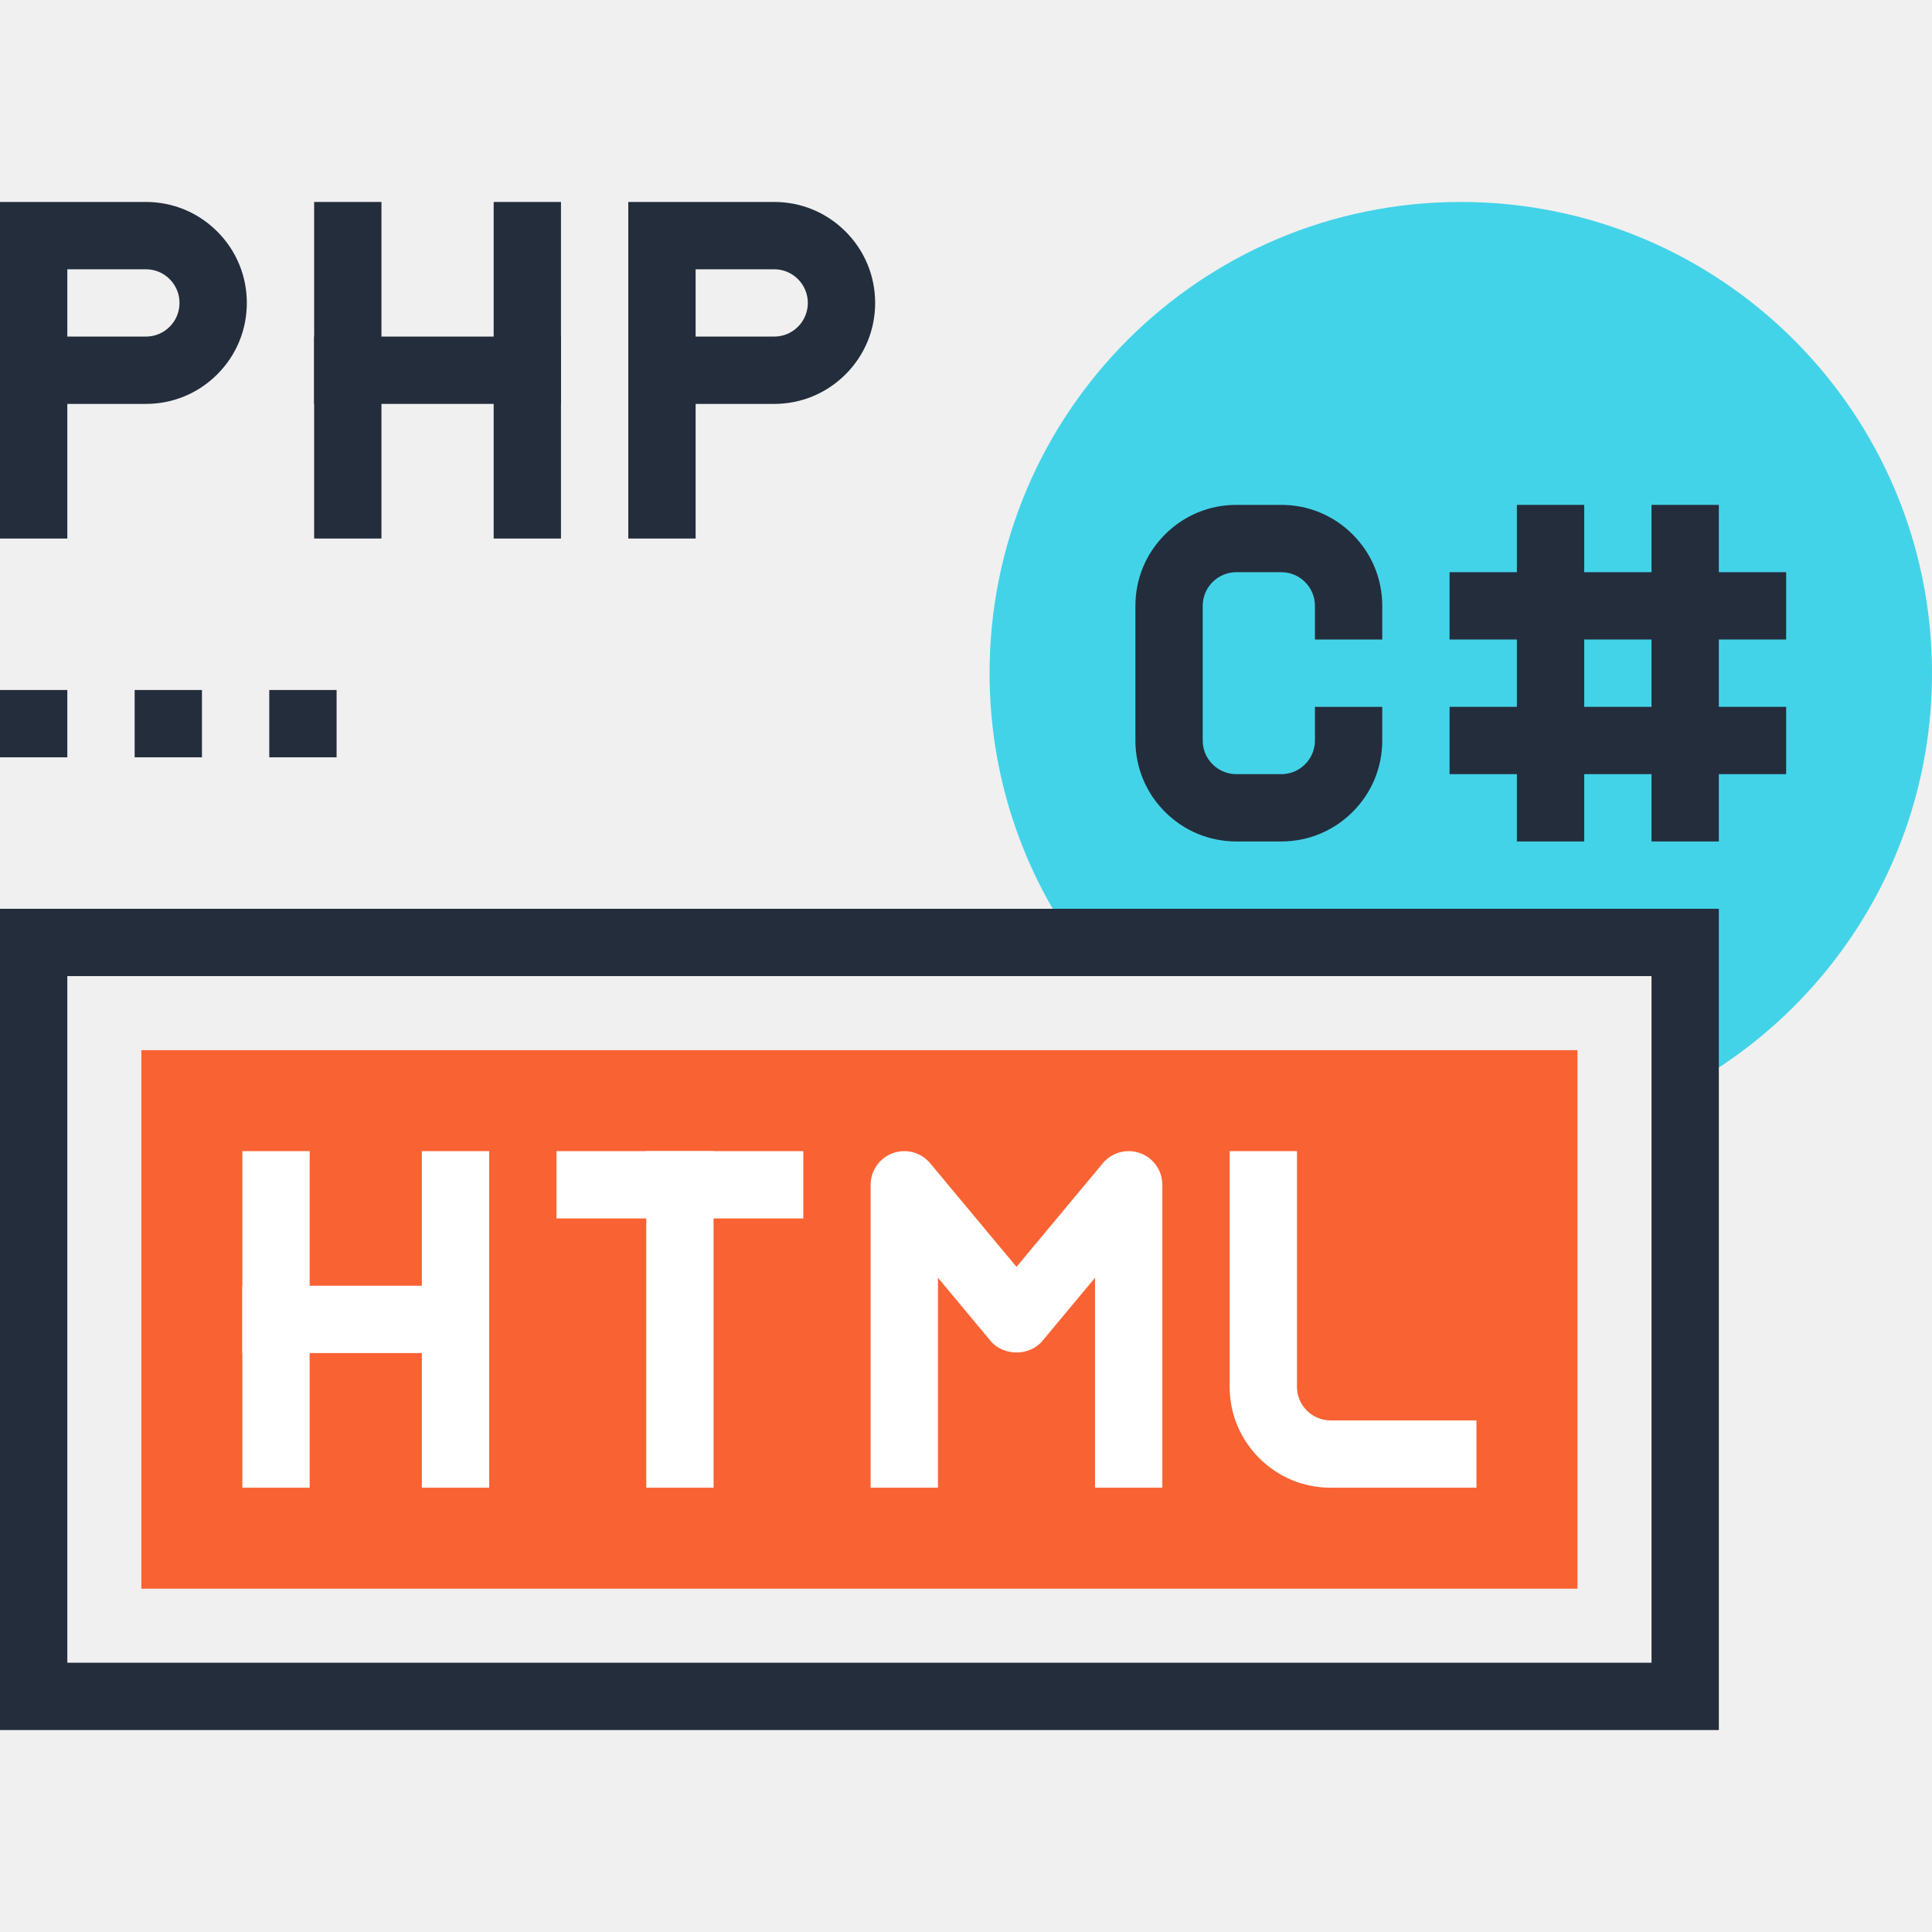
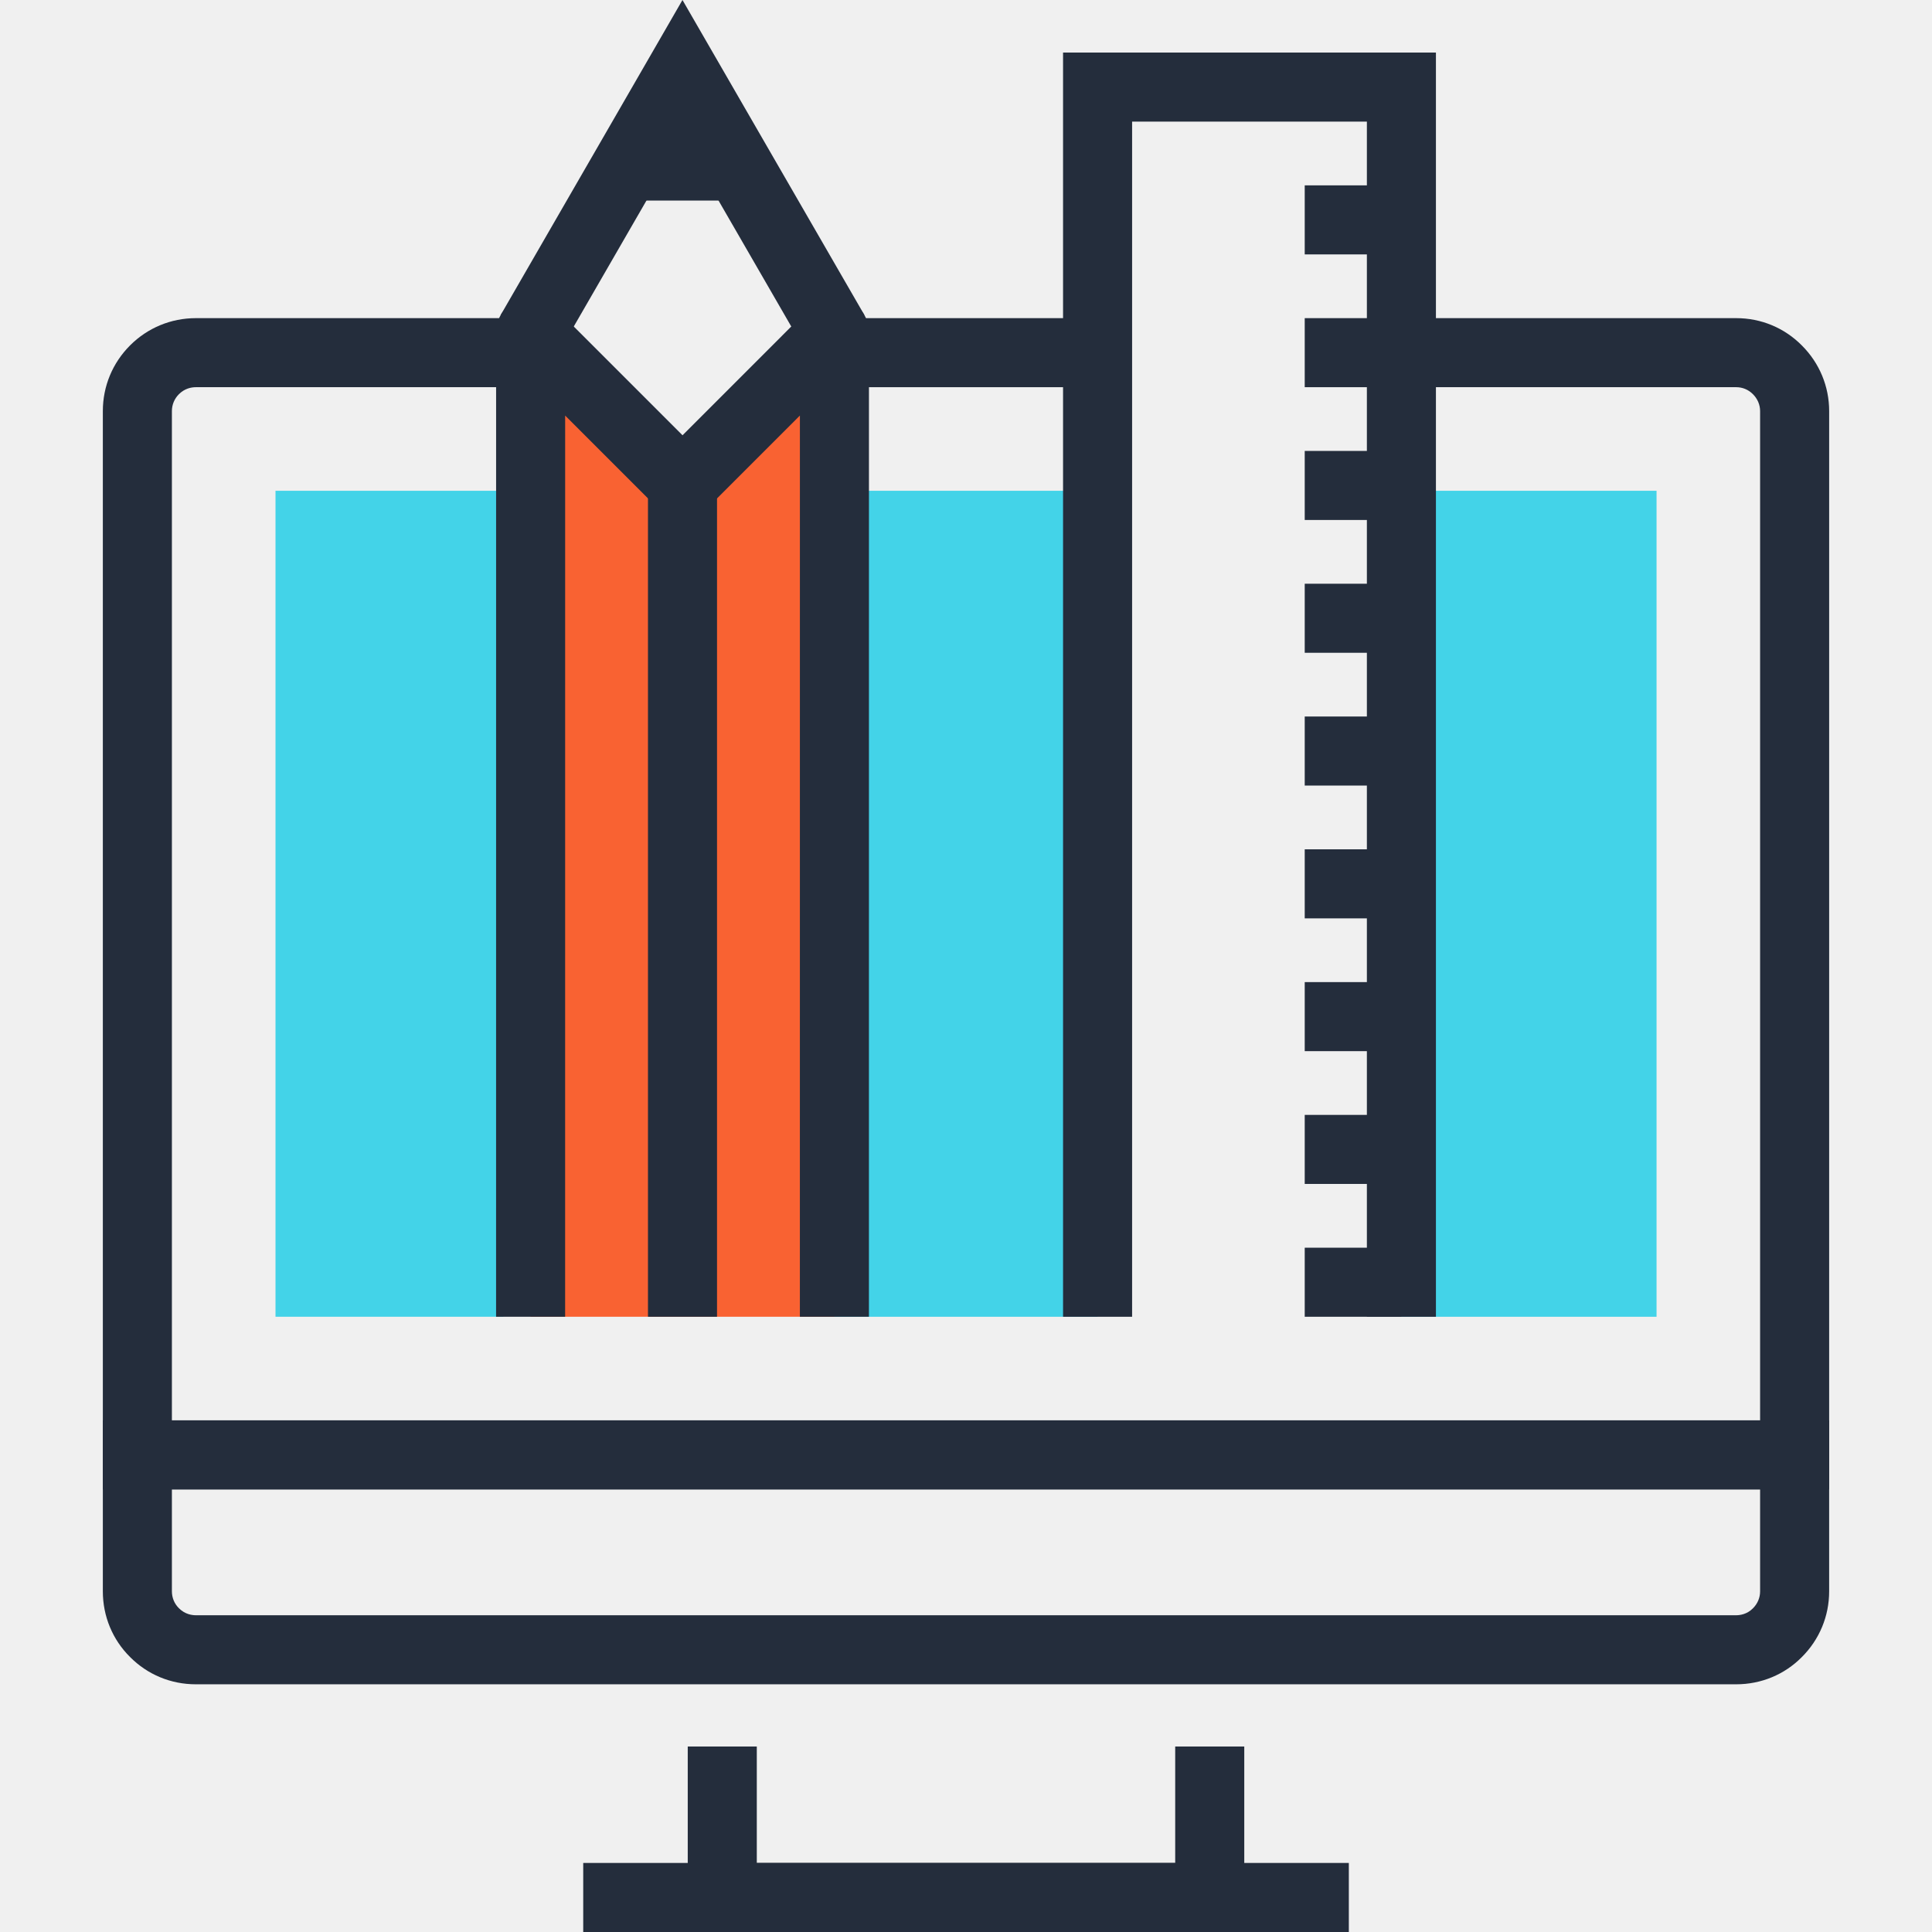
<svg xmlns="http://www.w3.org/2000/svg" version="1.1" id="Layer_1" x="0px" y="0px" width="200px" height="200px" viewBox="0 0 200 200" enable-background="new 0 0 200 200" xml:space="preserve">
  <g>
    <g>
-       <path fill="#242D3C" d="M6.969,55.749H0V20.906h15.098c2.793,0,5.418,1.087,7.394,3.063c1.974,1.978,3.06,4.602,3.06,7.391    c0,2.79-1.086,5.414-3.057,7.389c-1.979,1.978-4.604,3.064-7.396,3.064H6.969V55.749z M6.969,34.843h8.129    c0.933,0,1.809-0.362,2.468-1.021c0.655-0.656,1.017-1.532,1.017-2.463s-0.362-1.806-1.021-2.466    c-0.656-0.656-1.531-1.018-2.464-1.018H6.969V34.843z" />
-       <path fill="#242D3C" d="M72.01,55.749h-6.969V20.906h15.1c2.792,0,5.416,1.087,7.391,3.063c1.975,1.975,3.063,4.599,3.063,7.391    c0,2.793-1.087,5.417-3.063,7.392c-1.976,1.975-4.601,3.061-7.391,3.061H72.01V55.749z M72.01,34.843h8.131    c0.93,0,1.806-0.362,2.465-1.021c0.658-0.657,1.02-1.532,1.02-2.463c0-0.93-0.362-1.805-1.021-2.463    c-0.659-0.659-1.534-1.021-2.464-1.021H72.01V34.843z" />
-       <g>
-         <rect x="32.52" y="20.906" fill="#242D3C" width="6.968" height="34.843" />
-         <rect x="51.104" y="20.906" fill="#242D3C" width="6.968" height="34.843" />
-         <rect x="32.52" y="34.843" fill="#242D3C" width="25.552" height="6.969" />
-       </g>
+       <polygon fill="#242D3C" points="128.806,200 71.195,200 71.195,180.798 78.343,180.798 78.343,192.852 121.657,192.852     121.657,180.798 128.806,180.798   " />
+       <rect x="60.375" y="192.852" fill="#242D3C" width="79.256" height="7.148" />
+       <path fill="#242D3C" d="M189.354,154.182H10.646V42.556c0-2.567,1.001-4.983,2.82-6.802c1.818-1.819,4.239-2.82,6.816-2.82h34.644    v7.148H20.283c-0.472,0-1.162,0.126-1.762,0.726c-0.468,0.468-0.726,1.089-0.726,1.748v104.477h164.41V42.556    c0-0.649-0.263-1.271-0.74-1.748c-0.469-0.473-1.079-0.726-1.733-0.726h-34.658v-7.148h34.658c2.58,0,4.996,1.006,6.803,2.835    c1.813,1.812,2.819,4.228,2.819,6.787V154.182z" />
+       <path fill="#242D3C" d="M179.726,174.358H20.273c-2.588,0-5.008-1.005-6.816-2.831c-1.805-1.79-2.811-4.211-2.811-6.794v-17.7    h178.707v17.7c0,2.577-1.008,4.998-2.837,6.816C184.729,173.354,182.312,174.358,179.726,174.358z M17.795,154.182v10.552    c0,0.662,0.255,1.282,0.72,1.742c0.634,0.643,1.373,0.734,1.758,0.734h159.453c0.384,0,1.12-0.092,1.732-0.712    c0.489-0.485,0.747-1.105,0.747-1.765v-10.552H17.795z" />
+       <rect x="86.379" y="32.934" fill="#242D3C" width="27.242" height="7.148" />
+       <rect x="145.073" y="50.805" fill="#43D3E8" width="26.412" height="85.506" />
+       <rect x="86.376" y="50.805" fill="#43D3E8" width="27.245" height="85.506" />
+       <polygon fill="#43D3E8" points="28.52,50.805 28.52,136.311 52.106,136.311 54.927,50.805   " />
    </g>
    <g>
-       <path fill="#43D3E8" d="M151.22,20.906c-26.945,0-48.78,21.835-48.78,48.781c0,10.369,3.243,19.972,8.755,27.875h63.255v15.032    C189.668,104.336,200,88.22,200,69.687C200,42.741,178.163,20.906,151.22,20.906z" />
      <g>
-         <path fill="#242D3C" d="M132.637,87.108h-4.647c-2.792,0-5.416-1.087-7.391-3.063c-1.976-1.975-3.063-4.599-3.063-7.39V62.718     c0-2.792,1.087-5.416,3.063-7.391c1.975-1.975,4.599-3.063,7.391-3.063h4.647c2.792,0,5.416,1.087,7.391,3.063     s3.063,4.599,3.063,7.391v3.484h-6.969v-3.484c0-0.93-0.362-1.805-1.021-2.463c-0.659-0.659-1.534-1.021-2.464-1.021h-4.647     c-0.93,0-1.805,0.362-2.464,1.021s-1.021,1.534-1.021,2.463v13.938c0,0.929,0.361,1.805,1.021,2.463s1.534,1.021,2.464,1.021     h4.647c0.93,0,1.805-0.362,2.464-1.021c0.658-0.659,1.021-1.534,1.021-2.463v-3.484h6.969v3.484c0,2.792-1.088,5.416-3.063,7.39     C138.053,86.021,135.429,87.108,132.637,87.108z" />
+         <polygon fill="#F96232" points="86.376,136.311 86.379,34.389 70.653,50.112 54.93,34.389 54.927,136.311    " />
        <g>
-           <rect x="157.027" y="52.265" fill="#242D3C" width="6.969" height="34.843" />
-           <rect x="170.965" y="52.265" fill="#242D3C" width="6.968" height="34.843" />
-           <rect x="150.059" y="73.171" fill="#242D3C" width="34.843" height="6.968" />
-           <rect x="150.059" y="59.233" fill="#242D3C" width="34.843" height="6.969" />
+           <polygon fill="#242D3C" points="62.79,20.761 78.516,20.761 70.65,7.15     " />
+           <rect x="67.078" y="50.112" fill="#242D3C" width="7.148" height="86.198" />
+           <polygon fill="#242D3C" points="83.284,36.176 70.651,14.3 58.025,36.174 51.834,32.603 70.649,0 89.475,32.602     " />
+           <path fill="#242D3C" d="M89.951,136.311h-7.148l0.003-93.293l-9.625,9.624c-1.396,1.393-3.658,1.395-5.054-0.001l-9.622-9.622      l-0.003,93.293h-7.148l0.003-101.922c0-1.445,0.871-2.749,2.206-3.302c1.342-0.556,2.873-0.246,3.895,0.775l13.196,13.196      L83.852,31.86c1.022-1.019,2.557-1.329,3.896-0.773c1.334,0.553,2.206,1.857,2.206,3.302L89.951,136.311z" />
+         </g>
+       </g>
+       <g>
+         <polygon fill="#242D3C" points="148.647,136.311 141.499,136.311 141.499,12.589 117.195,12.589 117.195,136.311      110.047,136.311 110.047,5.441 148.647,5.441    " />
+         <g>
+           <rect x="135.065" y="129.162" fill="#242D3C" width="10.008" height="7.148" />
+           <rect x="135.065" y="115.413" fill="#242D3C" width="10.008" height="7.148" />
+           <rect x="135.065" y="101.667" fill="#242D3C" width="10.008" height="7.148" />
+           <rect x="135.065" y="87.921" fill="#242D3C" width="10.008" height="7.148" />
+           <rect x="135.065" y="74.173" fill="#242D3C" width="10.008" height="7.148" />
+           <rect x="135.065" y="60.428" fill="#242D3C" width="10.008" height="7.148" />
+           <rect x="135.065" y="46.68" fill="#242D3C" width="10.008" height="7.148" />
+           <rect x="135.065" y="32.934" fill="#242D3C" width="10.008" height="7.148" />
+           <rect x="135.065" y="19.188" fill="#242D3C" width="10.008" height="7.148" />
        </g>
      </g>
    </g>
-     <g>
-       <path fill="#242D3C" d="M177.933,179.094H0V94.077h177.933V179.094z M6.969,172.125h163.996v-71.08H6.969V172.125z" />
-       <rect x="14.634" y="108.711" fill="#F96232" width="148.665" height="55.749" />
-       <g>
-         <path fill="#FFFFFF" d="M152.846,154.007h-15.1c-2.793,0-5.418-1.087-7.392-3.063c-1.974-1.974-3.062-4.598-3.062-7.39v-24.39     h6.969v24.39c0,0.93,0.362,1.805,1.021,2.464c0.658,0.659,1.532,1.021,2.463,1.021h15.1V154.007z" />
-         <path fill="#FFFFFF" d="M120.325,154.007h-6.969v-21.733l-5.451,6.543c-1.326,1.587-4.029,1.59-5.354,0l-5.454-6.546v21.736     h-6.968v-31.358c0-1.468,0.918-2.777,2.297-3.276c1.384-0.498,2.925-0.079,3.864,1.045l8.938,10.726l8.936-10.726     c0.939-1.125,2.481-1.545,3.863-1.045c1.38,0.499,2.299,1.809,2.299,3.276V154.007z" />
-         <g>
-           <rect x="66.9" y="119.164" fill="#FFFFFF" width="6.969" height="34.843" />
-           <rect x="57.608" y="119.164" fill="#FFFFFF" width="25.551" height="6.969" />
-         </g>
-         <g>
-           <rect x="25.087" y="119.164" fill="#FFFFFF" width="6.969" height="34.843" />
-           <rect x="43.671" y="119.164" fill="#FFFFFF" width="6.969" height="34.843" />
-           <rect x="25.087" y="133.101" fill="#FFFFFF" width="25.553" height="6.969" />
-         </g>
-       </g>
-     </g>
-     <g>
-       <rect x="27.875" y="71.429" fill="#242D3C" width="6.969" height="6.968" />
-       <rect x="13.938" y="71.429" fill="#242D3C" width="6.968" height="6.968" />
-       <rect y="71.429" fill="#242D3C" width="6.969" height="6.968" />
-     </g>
  </g>
</svg>
